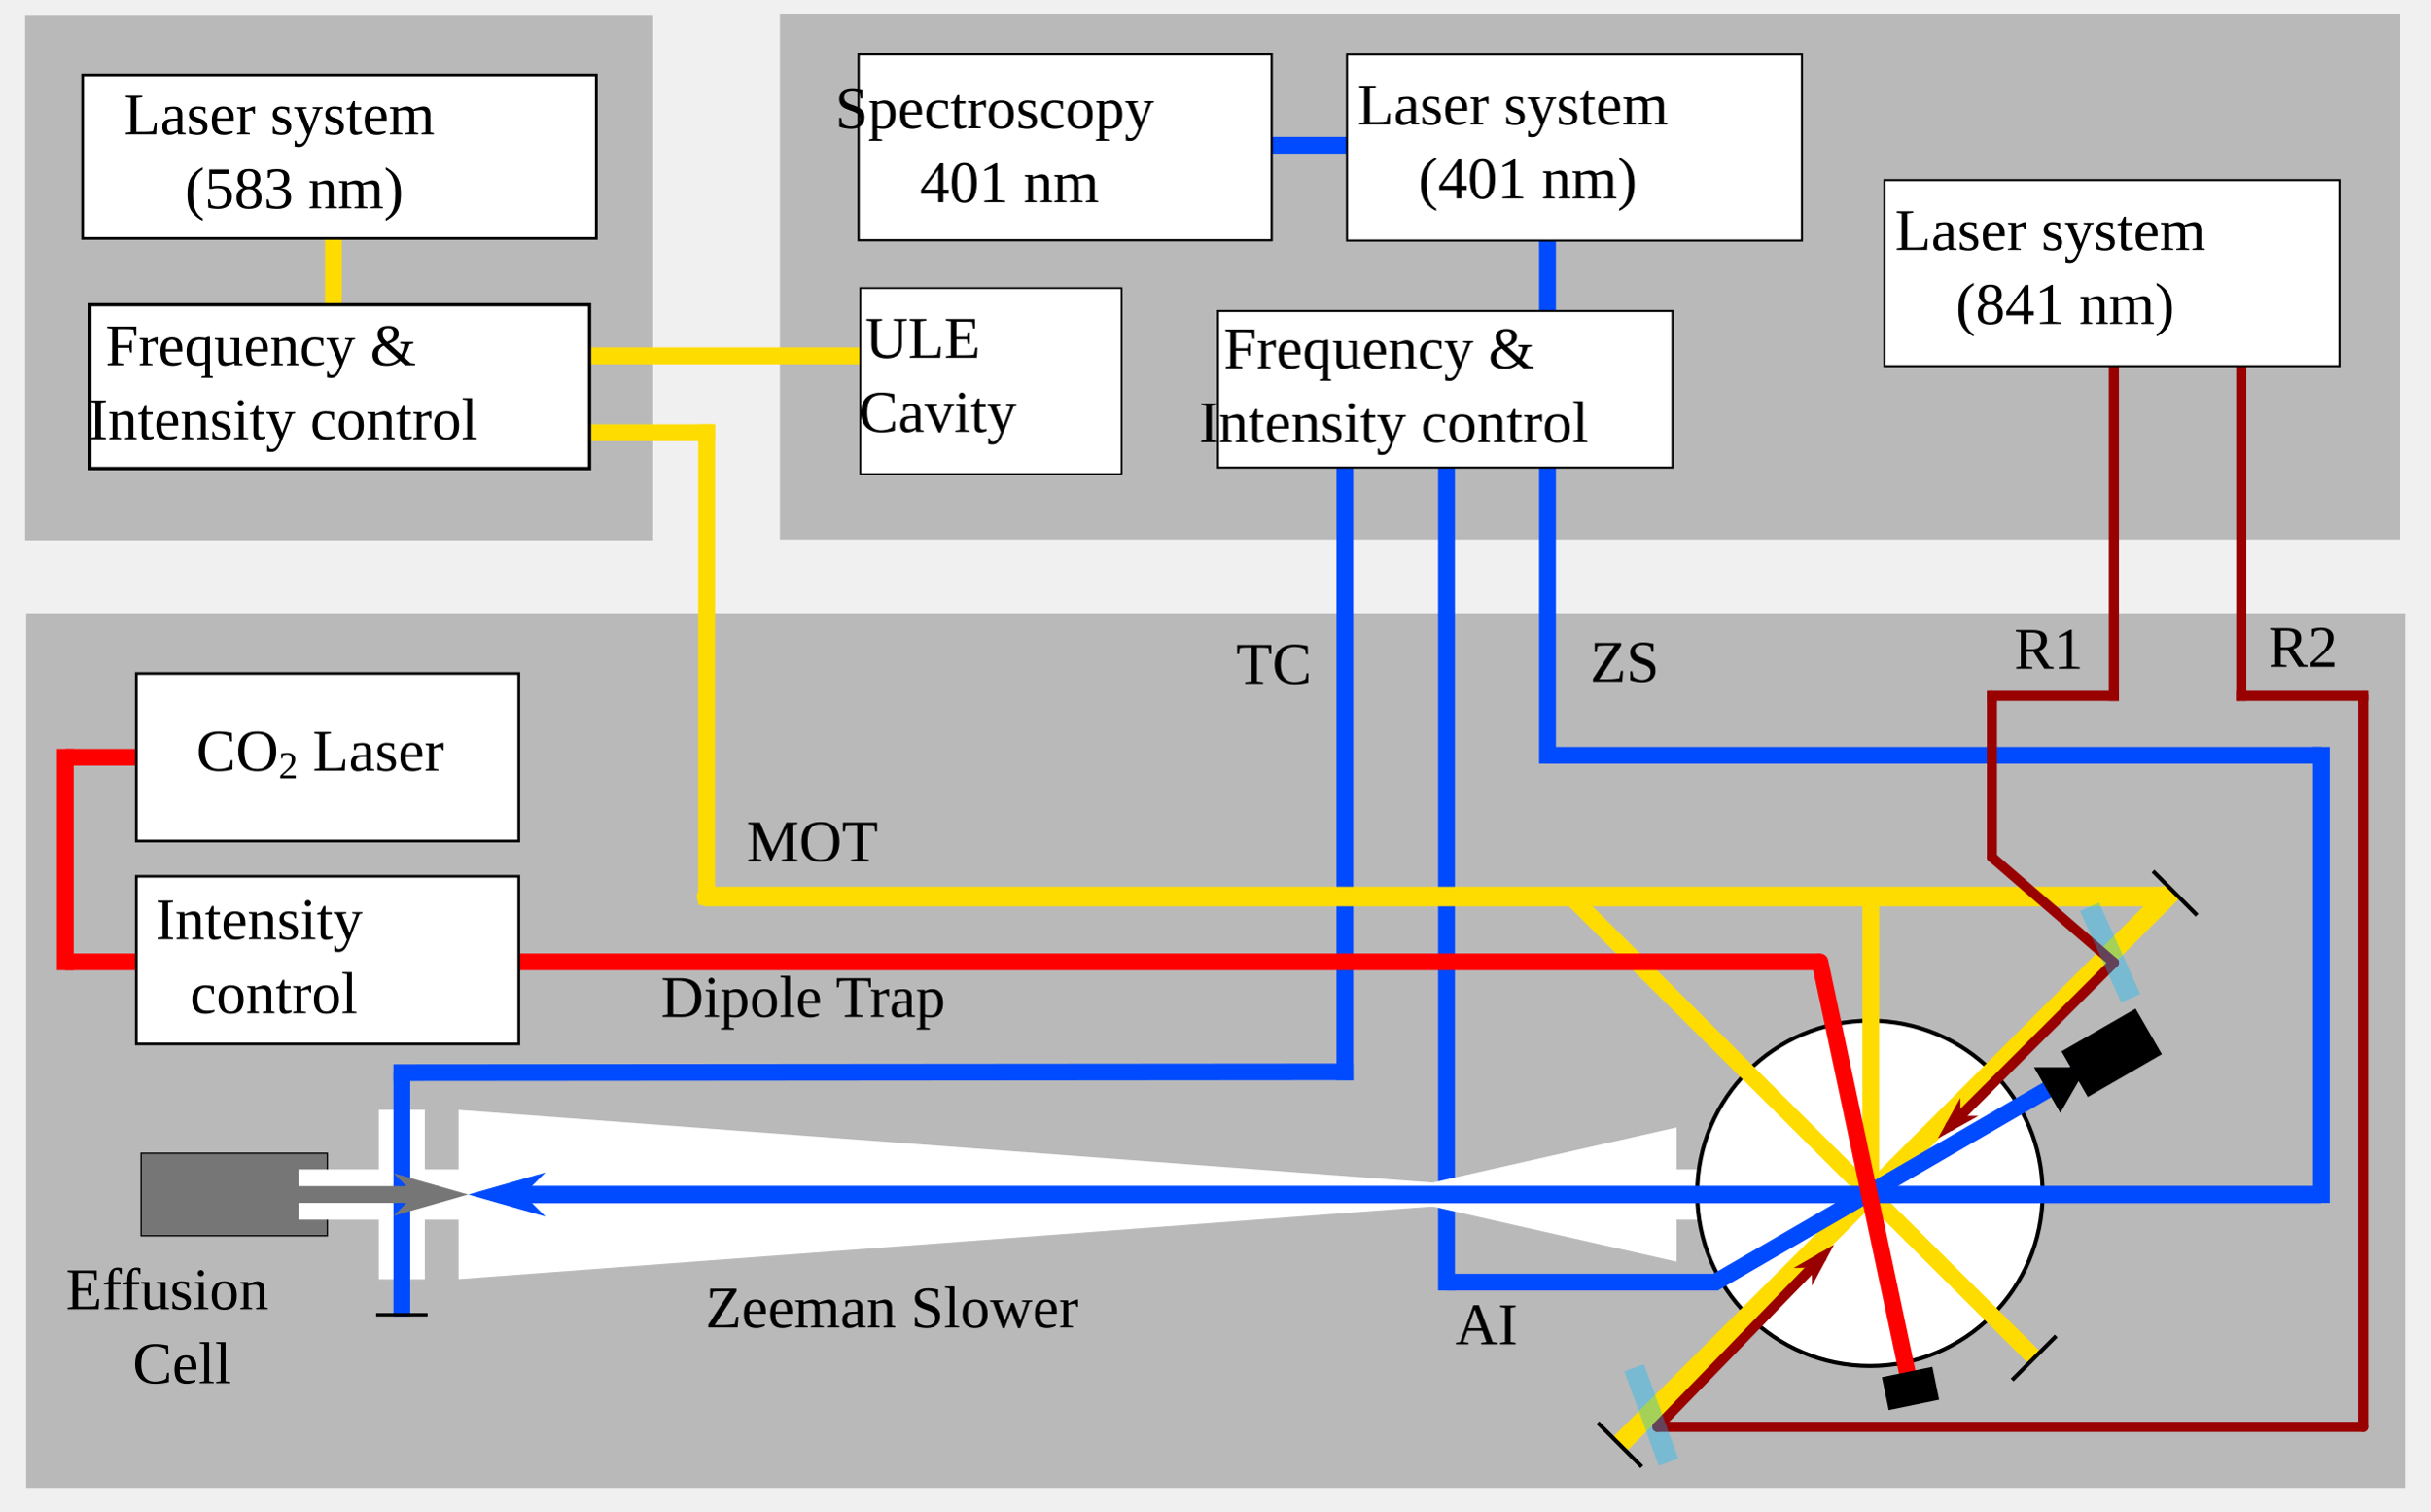
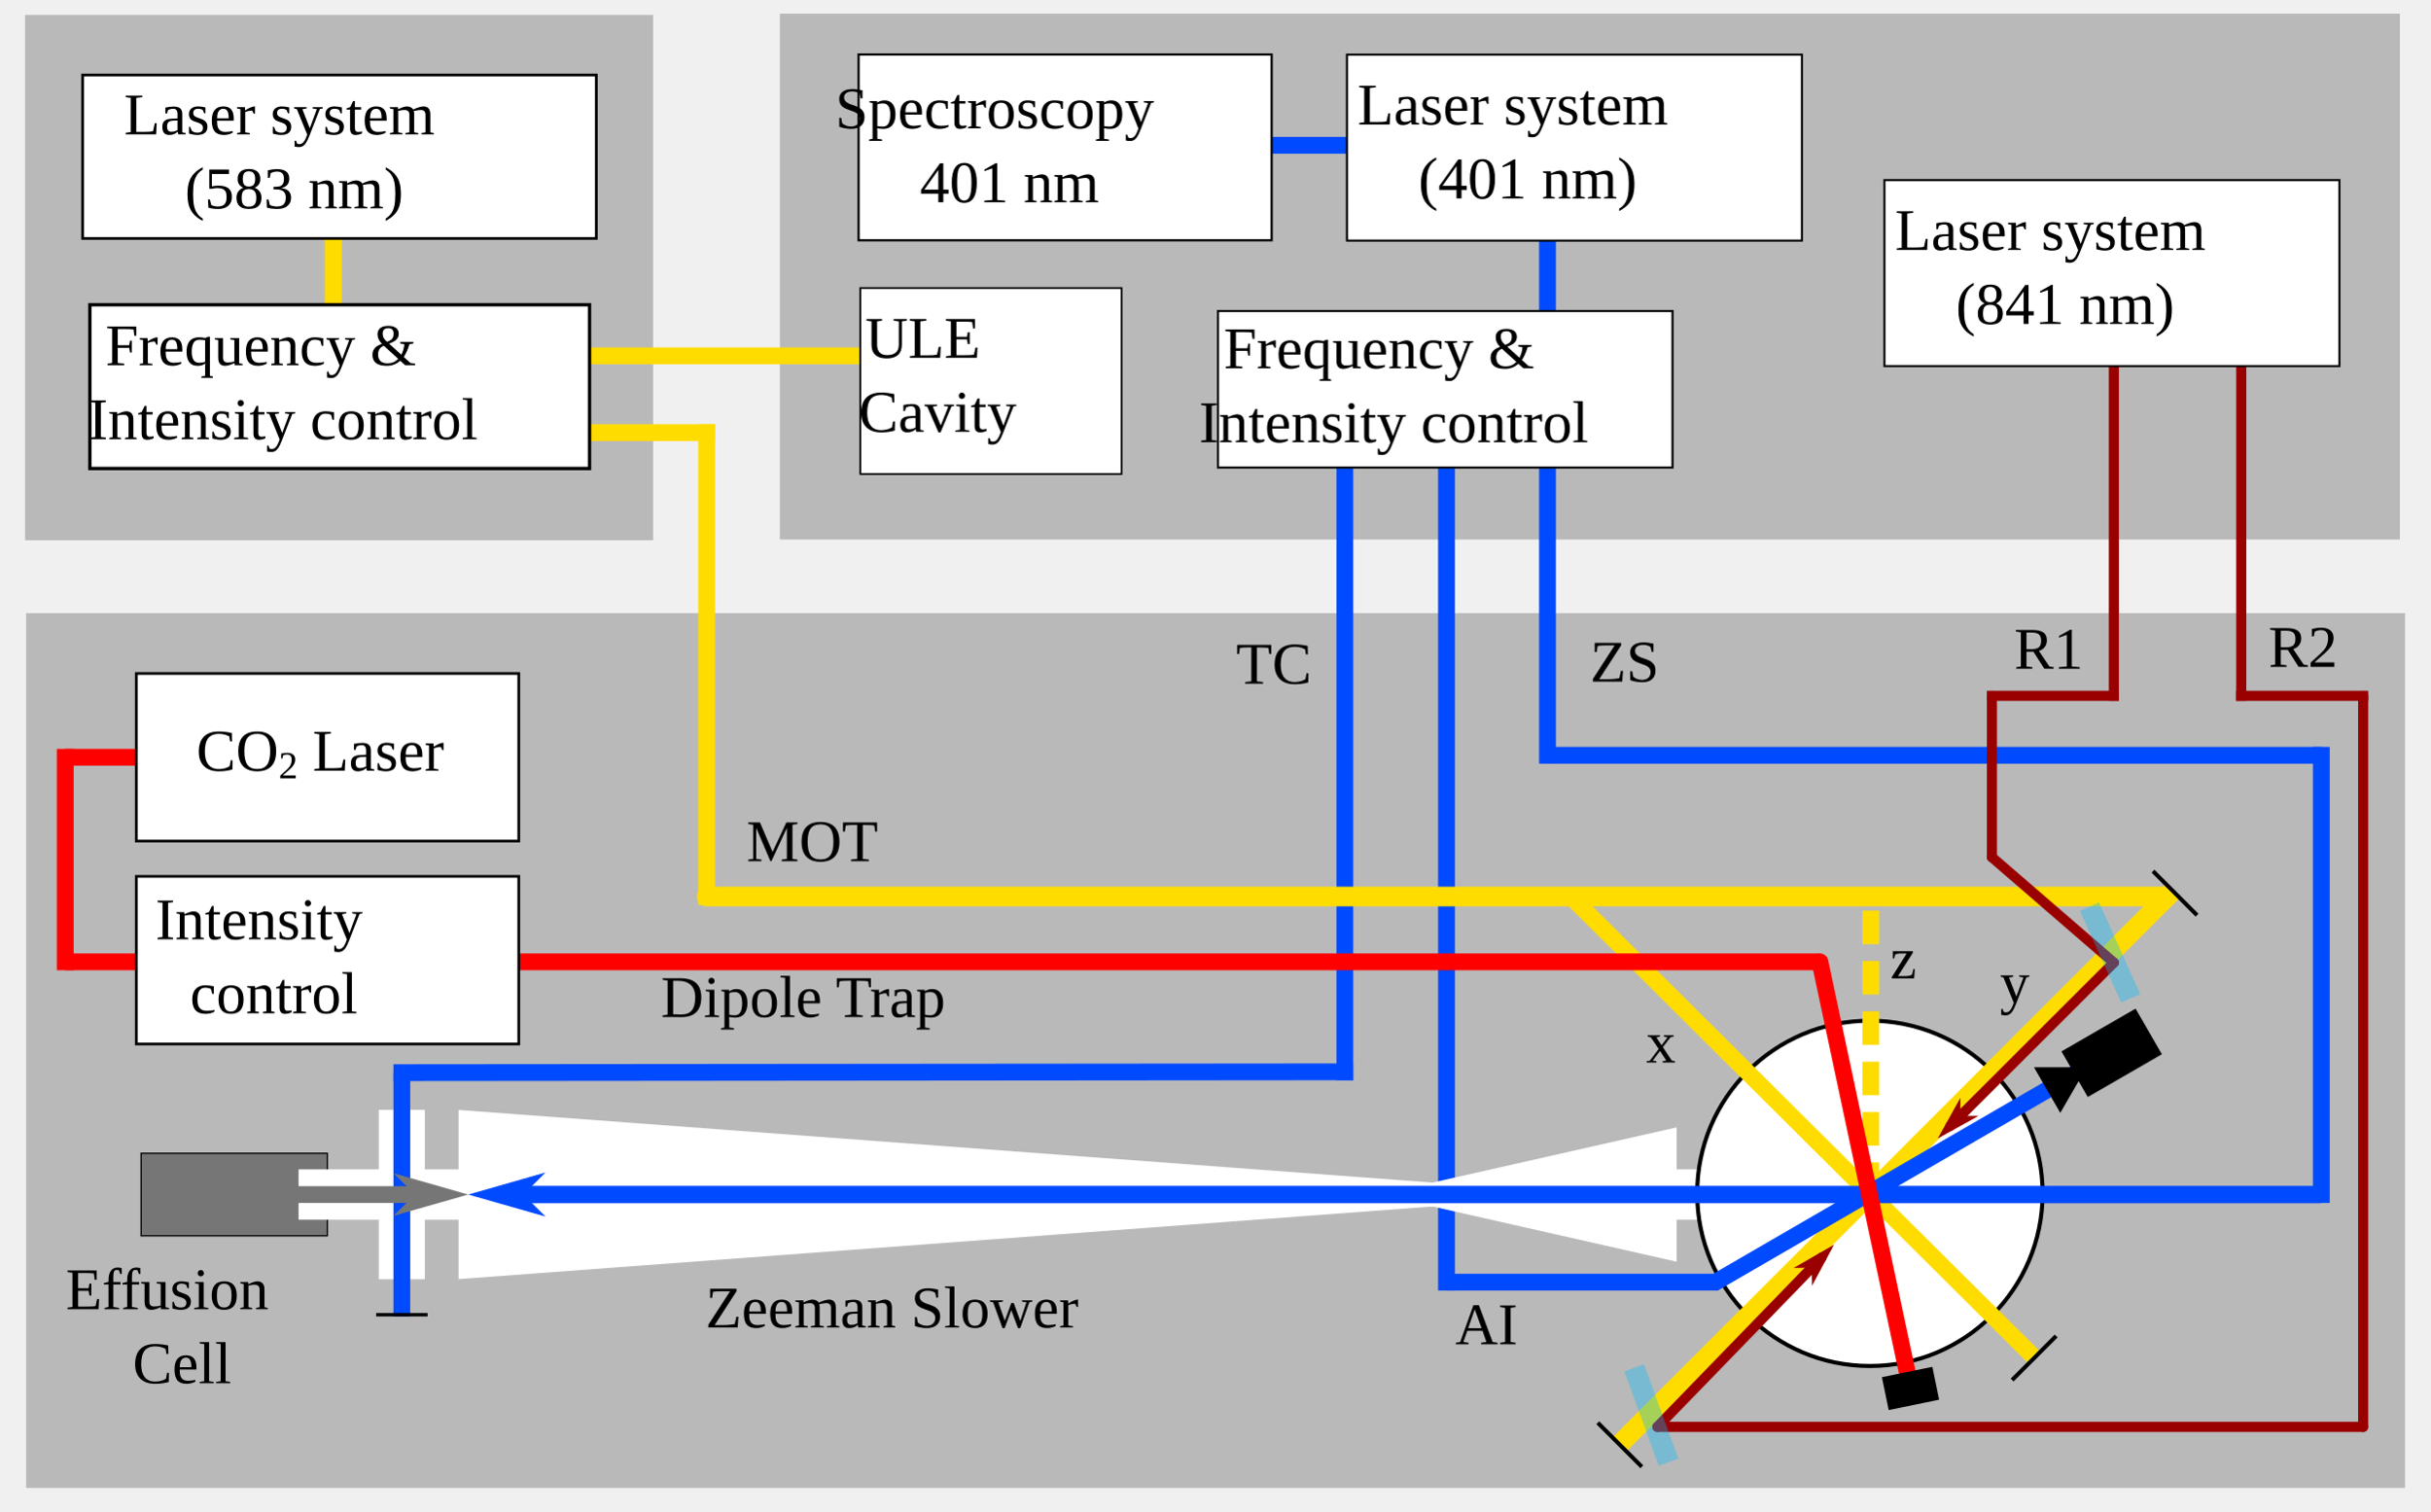
<svg xmlns="http://www.w3.org/2000/svg" version="1.1" id="svg2" viewBox="0 0 564.482 351.25" height="281pt" width="451.586pt">
  <defs id="defs4">
    <marker orient="auto" refY="0" refX="0" id="marker2051" style="overflow:visible">
      <path id="path2049" d="M 0,0 5,-5 -12.5,0 5,5 0,0 Z" style="fill:#990000;fill-opacity:1;fill-rule:evenodd;stroke:#990000;stroke-width:1pt;stroke-opacity:1" transform="matrix(-0.2,0,0,-0.2,-1.2,0)" />
    </marker>
    <marker orient="auto" refY="0" refX="0" id="Arrow1Send" style="overflow:visible">
      <path id="path4999" d="M 0,0 5,-5 -12.5,0 5,5 0,0 Z" style="fill:#767676;fill-opacity:1;fill-rule:evenodd;stroke:#767676;stroke-width:1pt;stroke-opacity:1" transform="matrix(-0.2,0,0,-0.2,-1.2,0)" />
    </marker>
    <marker style="overflow:visible" id="Arrow1Sstart" refX="0" refY="0" orient="auto">
      <path transform="matrix(0.2,0,0,0.2,1.2,0)" style="fill:#004aff;fill-opacity:1;fill-rule:evenodd;stroke:#004aff;stroke-width:1pt;stroke-opacity:1" d="M 0,0 5,-5 -12.5,0 5,5 0,0 Z" id="path4996" />
    </marker>
    <marker orient="auto" refY="0" refX="0" id="marker2051-5" style="overflow:visible">
      <path id="path2049-0" d="M 0,0 5,-5 -12.5,0 5,5 Z" style="fill:#990000;fill-opacity:1;fill-rule:evenodd;stroke:#990000;stroke-width:1pt;stroke-opacity:1" transform="matrix(-0.2,0,0,-0.2,-1.2,0)" />
    </marker>
  </defs>
  <g id="layer3">
    <rect style="opacity:1;fill:#b9b9b9;fill-opacity:1;fill-rule:nonzero;stroke:none;stroke-width:5.285;stroke-miterlimit:4;stroke-dasharray:none;stroke-dashoffset:0;stroke-opacity:1" id="rect4136" width="552.618" height="203.271" x="6.062" y="142.479" />
    <rect style="opacity:1;fill:#b9b9b9;fill-opacity:1;fill-rule:nonzero;stroke:none;stroke-width:4.55;stroke-miterlimit:4;stroke-dasharray:none;stroke-dashoffset:0;stroke-opacity:1" id="rect4138" width="376.323" height="122.19" x="181.164" y="3.172" />
    <rect style="opacity:1;fill:#b9b9b9;fill-opacity:1;fill-rule:nonzero;stroke:none;stroke-width:4.813;stroke-miterlimit:4;stroke-dasharray:none;stroke-dashoffset:0;stroke-opacity:1" id="rect4140" width="122.069" height="145.892" x="3.464" y="-151.711" transform="rotate(90)" />
    <rect y="271.72" x="376.645" height="11.703" width="46.537" id="rect4355-9" style="opacity:1;fill:#ffffff;fill-opacity:1;fill-rule:nonzero;stroke:none;stroke-width:0.318;stroke-miterlimit:4;stroke-dasharray:none;stroke-dashoffset:0;stroke-opacity:1" />
    <path id="path4948-7-9" d="m 336.013,793.109 -4e-5,205.934" style="fill:none;fill-rule:evenodd;stroke:#004aff;stroke-width:3.901;stroke-linecap:square;stroke-linejoin:miter;stroke-miterlimit:4;stroke-dasharray:none;stroke-opacity:1" transform="translate(0,-701.1122)" />
    <path style="opacity:1;fill:#ffffff;fill-opacity:1;fill-rule:nonzero;stroke:none;stroke-width:0.594;stroke-miterlimit:4;stroke-dasharray:none;stroke-dashoffset:0;stroke-opacity:1;paint-order:normal" id="path4349-8" d="m 234.52,976.031 -32.77,18.92 -32.77,18.92 0,-37.839 0,-37.839 32.77,18.92 z" transform="matrix(-1.052543,0,0,-0.4124217,567.3329,680.1093)" />
    <path id="path4948-7-2" d="M 312.399,787.906 V 950.165" style="fill:none;fill-rule:evenodd;stroke:#004aff;stroke-width:3.901;stroke-linecap:square;stroke-linejoin:miter;stroke-miterlimit:4;stroke-dasharray:none;stroke-opacity:1" transform="translate(0,-701.1122)" />
    <circle style="opacity:1;fill:#ffffff;fill-opacity:1;fill-rule:nonzero;stroke:#000000;stroke-width:0.944;stroke-miterlimit:4;stroke-dasharray:none;stroke-dashoffset:0;stroke-opacity:1" id="path4347" cx="434.372" cy="978.406" r="40.117" transform="translate(0,-701.1122)" />
    <path style="fill:none;fill-rule:evenodd;stroke:#ffdc00;stroke-width:3.901;stroke-linecap:butt;stroke-linejoin:miter;stroke-miterlimit:4;stroke-dasharray:none;stroke-opacity:1" d="M 472.704,1016.7 364.894,909.435" id="path4894" transform="translate(0,-701.1122)" />
    <path id="path4902" d="M 377.702,334.139 503.202,208.558" style="fill:none;fill-rule:evenodd;stroke:#ffdc00;stroke-width:4.567;stroke-linecap:square;stroke-linejoin:miter;stroke-miterlimit:4;stroke-dasharray:none;stroke-opacity:1" />
-     <path id="path4954" d="M 434.588,979.022 V 909.435" style="fill:none;fill-rule:evenodd;stroke:#ffdc00;stroke-width:3.901;stroke-linecap:butt;stroke-linejoin:miter;stroke-miterlimit:4;stroke-dasharray:none;stroke-opacity:1" transform="translate(0,-701.1122)" />
+     <path id="path4954" d="M 434.588,979.022 V 909.435" style="fill:none;fill-rule:evenodd;stroke:#ffdc00;stroke-width:3.901;stroke-linecap:butt;stroke-linejoin:miter;stroke-miterlimit:4;stroke-dasharray:7.802,3.901;stroke-opacity:1;stroke-dashoffset:0" transform="translate(0,-701.1122)" />
  </g>
  <g id="layer1" transform="translate(0,-701.1122)">
    <rect y="969.095" x="32.781" height="19.178" width="43.251" id="rect4353" style="opacity:1;fill:#767676;fill-opacity:1;fill-rule:nonzero;stroke:#000000;stroke-width:0.306;stroke-miterlimit:4;stroke-dasharray:none;stroke-dashoffset:0;stroke-opacity:1" />
    <path id="path4874" d="M 77.438,783.8 V 740.783" style="fill:none;fill-rule:evenodd;stroke:#ffdc00;stroke-width:3.901;stroke-linecap:butt;stroke-linejoin:miter;stroke-miterlimit:4;stroke-dasharray:none;stroke-opacity:1" />
    <rect y="959.008" x="87.995" height="39.353" width="10.696" id="rect4357" style="opacity:1;fill:#ffffff;fill-opacity:1;fill-rule:nonzero;stroke:none;stroke-width:0.28;stroke-miterlimit:4;stroke-dasharray:none;stroke-dashoffset:0;stroke-opacity:1" />
    <rect y="972.833" x="69.357" height="11.703" width="46.537" id="rect4355" style="opacity:1;fill:#ffffff;fill-opacity:1;fill-rule:nonzero;stroke:none;stroke-width:0.318;stroke-miterlimit:4;stroke-dasharray:none;stroke-dashoffset:0;stroke-opacity:1" />
    <path style="opacity:1;fill:#ffffff;fill-opacity:1;fill-rule:nonzero;stroke:none;stroke-width:0.594;stroke-miterlimit:4;stroke-dasharray:none;stroke-dashoffset:0;stroke-opacity:1" id="path4349" d="m 234.52,976.031 -32.77,18.92 -32.77,18.92 0,-37.839 0,-37.839 32.77,18.92 z" transform="matrix(4.020284,0,0,0.5195182,-572.8324,471.6187)" />
    <path style="fill:none;fill-rule:evenodd;stroke:#ffdc00;stroke-width:4.567;stroke-linecap:round;stroke-linejoin:miter;stroke-miterlimit:4;stroke-dasharray:none;stroke-opacity:1" d="m 503.438,909.435 -339.289,1.8e-4" id="path4886" />
    <path style="fill:none;fill-rule:evenodd;stroke:#004aff;stroke-width:4.035;stroke-linecap:butt;stroke-linejoin:miter;stroke-miterlimit:4;stroke-dasharray:none;stroke-opacity:1;marker-start:url(#Arrow1Sstart);paint-order:normal" d="M 115.988,978.685 H 539.235" id="path4950" />
    <path style="fill:none;fill-rule:evenodd;stroke:#004aff;stroke-width:3.901;stroke-linecap:butt;stroke-linejoin:miter;stroke-miterlimit:4;stroke-dasharray:none;stroke-opacity:1" d="M 359.476,876.616 H 539.235" id="path4952" />
    <path style="fill:none;fill-rule:evenodd;stroke:#004aff;stroke-width:3.901;stroke-linecap:butt;stroke-linejoin:miter;stroke-miterlimit:4;stroke-dasharray:none;stroke-opacity:1" d="M 482.289,950.444 398.042,999.318" id="path4966" />
    <path style="fill:none;fill-rule:evenodd;stroke:#004aff;stroke-width:3.901;stroke-linecap:butt;stroke-linejoin:miter;stroke-miterlimit:4;stroke-dasharray:none;stroke-opacity:1" d="M 399.119,999.043 H 336.013" id="path4968" />
    <g transform="matrix(0.5298828,-0.305928,0.305928,0.5298828,-91.97912,669.4427)" id="g4976">
      <rect style="opacity:1;fill:#000000;fill-opacity:1;fill-rule:nonzero;stroke:#000000;stroke-width:5.593;stroke-miterlimit:4;stroke-dasharray:none;stroke-dashoffset:0;stroke-opacity:1" id="rect4972" width="26.894" height="14.407" x="585.254" y="859.909" />
      <path style="opacity:1;fill:#000000;fill-opacity:1;fill-rule:nonzero;stroke:#000000;stroke-width:4.532;stroke-miterlimit:4;stroke-dasharray:none;stroke-dashoffset:0;stroke-opacity:1" id="path4974" d="m 583.186,867.113 -5.261,3.038 -5.261,3.038 v -6.075 -6.075 l 5.261,3.038 z" />
    </g>
    <path style="fill:none;fill-rule:evenodd;stroke:#ff0000;stroke-width:3.901;stroke-linecap:square;stroke-linejoin:miter;stroke-miterlimit:4;stroke-dasharray:none;stroke-opacity:1" d="m 15.161,877.076 v 47.538" id="path5244" />
    <path id="path5246" d="M 72.018,877.076 H 15.161" style="fill:none;fill-rule:evenodd;stroke:#ff0000;stroke-width:3.901;stroke-linecap:butt;stroke-linejoin:miter;stroke-miterlimit:4;stroke-dasharray:none;stroke-opacity:1" />
    <path style="fill:none;fill-rule:evenodd;stroke:#004aff;stroke-width:3.901;stroke-linecap:square;stroke-linejoin:miter;stroke-miterlimit:4;stroke-dasharray:none;stroke-opacity:1" d="M 312.399,950.165 93.344,950.361" id="path5635" />
    <path style="fill:none;fill-rule:evenodd;stroke:#004aff;stroke-width:3.901;stroke-linecap:butt;stroke-linejoin:miter;stroke-miterlimit:4;stroke-dasharray:none;stroke-opacity:1" d="m 93.344,950.361 v 56.643" id="path5637" />
    <path style="fill:#767676;fill-opacity:1;fill-rule:evenodd;stroke:#767676;stroke-width:3.901;stroke-linecap:butt;stroke-linejoin:miter;stroke-miterlimit:4;stroke-dasharray:none;stroke-opacity:1;marker-end:url(#Arrow1Send)" d="M 68.628,978.684 H 101.785" id="path5639" />
    <path style="fill:none;fill-rule:evenodd;stroke:#000000;stroke-width:0.78px;stroke-linecap:butt;stroke-linejoin:miter;stroke-opacity:1" d="m 87.363,1006.612 h 11.96" id="path5643" />
    <path style="fill:none;fill-rule:evenodd;stroke:#ffdc00;stroke-width:3.901;stroke-linecap:butt;stroke-linejoin:miter;stroke-miterlimit:4;stroke-dasharray:none;stroke-opacity:1" d="M 245.747,783.8 H 77.438" id="path4886-6" />
    <path style="fill:none;fill-rule:evenodd;stroke:#ffdc00;stroke-width:3.901;stroke-linecap:square;stroke-linejoin:miter;stroke-miterlimit:4;stroke-dasharray:none;stroke-opacity:1" d="M 164.148,801.642 H 79.091" id="path4886-6-1" />
    <path style="fill:none;fill-rule:evenodd;stroke:#ffdc00;stroke-width:3.901;stroke-linecap:square;stroke-linejoin:miter;stroke-miterlimit:4;stroke-dasharray:none;stroke-opacity:1" d="m 164.148,909.435 -2.5e-4,-107.793" id="path4888-8" />
    <path id="path4948-7" d="m 359.476,787.906 v 88.71" style="fill:none;fill-rule:evenodd;stroke:#004aff;stroke-width:3.901;stroke-linecap:square;stroke-linejoin:miter;stroke-miterlimit:4;stroke-dasharray:none;stroke-opacity:1" />
    <text xml:space="preserve" style="font-size:13.75px;line-height:1.25;font-family:'Times New Roman';-inkscape-font-specification:'Times New Roman, ';stroke-width:0.938" x="338.045" y="1013.475" id="text1476">
      <tspan id="tspan1474" x="338.045" y="1013.475" style="font-size:13.75px;stroke-width:0.938">AI</tspan>
    </text>
    <text xml:space="preserve" style="font-size:13.75px;line-height:1.25;font-family:'Times New Roman';-inkscape-font-specification:'Times New Roman, ';stroke-width:0.938" x="287.133" y="859.962" id="text1510">
      <tspan id="tspan1508" x="287.133" y="859.962" style="font-size:13.75px;stroke-width:0.938">TC</tspan>
    </text>
    <text xml:space="preserve" style="font-size:13.75px;line-height:1.25;font-family:'Times New Roman';-inkscape-font-specification:'Times New Roman, ';stroke-width:0.938" x="369.373" y="859.498" id="text1510-0">
      <tspan id="tspan1508-2" x="369.373" y="859.498" style="font-size:13.75px;stroke-width:0.938">ZS</tspan>
    </text>
    <path id="path4948-7-3" d="m 359.476,734.098 v 53.808" style="fill:none;fill-rule:evenodd;stroke:#004aff;stroke-width:3.901;stroke-linecap:square;stroke-linejoin:miter;stroke-miterlimit:4;stroke-dasharray:none;stroke-opacity:1" />
    <path style="fill:none;fill-rule:evenodd;stroke:#ff0000;stroke-width:3.9;stroke-linecap:round;stroke-linejoin:miter;stroke-miterlimit:4;stroke-dasharray:none;stroke-opacity:1" d="M 443.898,1023.953 422.766,924.614" id="path5244-7" />
    <text xml:space="preserve" style="font-size:13.75px;line-height:1.25;font-family:'Times New Roman';-inkscape-font-specification:'Times New Roman, ';stroke-width:0.938" x="173.409" y="901.223" id="text1476-5">
      <tspan id="tspan1474-9" x="173.409" y="901.223" style="font-size:13.75px;stroke-width:0.938">MOT</tspan>
    </text>
    <path id="path4948-7-22" d="m 539.235,876.616 0,102.069" style="fill:none;fill-rule:evenodd;stroke:#004aff;stroke-width:3.901;stroke-linecap:square;stroke-linejoin:miter;stroke-miterlimit:4;stroke-dasharray:none;stroke-opacity:1" />
    <path style="fill:none;fill-rule:evenodd;stroke:#990000;stroke-width:2.344;stroke-linecap:square;stroke-linejoin:miter;stroke-miterlimit:4;stroke-dasharray:none;stroke-opacity:1" d="m 491.038,785.18 v 77.612" id="path5244-4" />
    <path style="fill:#800000;fill-rule:evenodd;stroke:#990000;stroke-width:2.344;stroke-linecap:square;stroke-linejoin:miter;stroke-miterlimit:4;stroke-dasharray:none;stroke-opacity:1" d="m 520.629,775.713 v 87.08" id="path5244-4-7" />
    <path style="fill:#800000;fill-rule:evenodd;stroke:#990000;stroke-width:2.344;stroke-linecap:round;stroke-linejoin:miter;stroke-miterlimit:4;stroke-dasharray:none;stroke-opacity:1" d="M 384.996,1032.662 H 548.954" id="path5244-4-8" />
    <path style="fill:none;fill-rule:evenodd;stroke:#990000;stroke-width:2.344;stroke-linecap:round;stroke-linejoin:miter;stroke-miterlimit:4;stroke-dasharray:none;stroke-opacity:1;marker-end:url(#marker2051)" d="m 384.996,1032.662 38.138,-39.322" id="path5244-4-8-4" />
    <path style="fill:none;fill-rule:evenodd;stroke:#990000;stroke-width:2.344;stroke-linecap:round;stroke-linejoin:miter;stroke-miterlimit:4;stroke-dasharray:none;stroke-opacity:1;marker-end:url(#marker2051-5)" d="M 491.038,924.795 453.089,962.712" id="path5244-4-8-4-3" />
    <text xml:space="preserve" style="font-size:13.75px;line-height:1.25;font-family:'Times New Roman';-inkscape-font-specification:'Times New Roman, ';stroke-width:0.938" x="163.877" y="1009.576" id="text4990">
      <tspan id="tspan4988" x="163.877" y="1009.576" style="font-size:13.75px;stroke-width:0.938">Zeeman Slower</tspan>
    </text>
    <path style="fill:none;fill-rule:evenodd;stroke:#990000;stroke-width:2.344;stroke-linecap:round;stroke-linejoin:miter;stroke-miterlimit:4;stroke-dasharray:none;stroke-opacity:1" d="m 462.713,862.793 v 37.502" id="path5244-4-6" />
    <path style="fill:none;fill-rule:evenodd;stroke:#990000;stroke-width:2.344;stroke-linecap:square;stroke-linejoin:miter;stroke-miterlimit:4;stroke-dasharray:none;stroke-opacity:1" d="M 491.038,862.793 H 462.713" id="path5244-4-6-1" />
    <path style="fill:none;fill-rule:evenodd;stroke:#990000;stroke-width:2.344;stroke-linecap:round;stroke-linejoin:miter;stroke-miterlimit:4;stroke-dasharray:none;stroke-opacity:1" d="m 462.713,900.295 28.325,24.5" id="path5244-4-6-0" />
    <text xml:space="preserve" style="font-size:13.75px;line-height:1.25;font-family:'Times New Roman';-inkscape-font-specification:'Times New Roman, ';stroke-width:0.938" x="467.89" y="856.5" id="text1510-0-6">
      <tspan id="tspan1508-2-3" x="467.89" y="856.5" style="font-size:13.75px;stroke-width:0.938">R1</tspan>
    </text>
    <text xml:space="preserve" style="font-size:13.75px;line-height:1.25;font-family:'Times New Roman';-inkscape-font-specification:'Times New Roman, ';stroke-width:0.938" x="526.965" y="856.065" id="text1510-0-6-2">
      <tspan x="526.965" y="856.065" style="font-size:13.75px;stroke-width:0.938" id="tspan5073">R2</tspan>
    </text>
    <path style="fill:none;fill-rule:evenodd;stroke:#990000;stroke-width:2.344;stroke-linecap:square;stroke-linejoin:miter;stroke-miterlimit:4;stroke-dasharray:none;stroke-opacity:1" d="M 548.954,862.793 H 520.629" id="path5244-4-6-1-6" />
    <path style="fill:#800000;fill-rule:evenodd;stroke:#990000;stroke-width:2.344;stroke-linecap:round;stroke-linejoin:miter;stroke-miterlimit:4;stroke-dasharray:none;stroke-opacity:1" d="M 548.954,862.793 V 1032.662" id="path5244-4-8-1" />
    <text xml:space="preserve" style="font-size:13.75px;line-height:1.25;font-family:'Times New Roman';-inkscape-font-specification:'Times New Roman, ';stroke-width:0.938" x="50.878" y="1005.336" id="text4990-5">
      <tspan id="tspan4988-5" x="50.878" y="1005.336" style="font-size:13.75px;text-align:center;text-anchor:middle;stroke-width:0.938">Effusion</tspan>
      <tspan x="50.878" y="1022.524" style="font-size:13.75px;text-align:center;text-anchor:middle;stroke-width:0.938" id="tspan5125">Cell</tspan>
    </text>
    <text xml:space="preserve" style="font-size:20px;line-height:1.25;font-family:'Times New Roman';-inkscape-font-specification:'Times New Roman, ';stroke-width:0.938" x="153.524" y="937.42" id="text5129">
      <tspan id="tspan5127" x="153.524" y="937.42" style="font-size:13.75px;stroke-width:0.938">Dipole Trap</tspan>
+     </text>
+     <text xml:space="preserve" style="font-size:13.75px;line-height:1.25;font-family:'Times New Roman';-inkscape-font-specification:'Times New Roman, ';stroke-width:0.938" x="382.388" y="948.002" id="text1510-3">
+       <tspan id="tspan1508-6" x="382.388" y="948.002" style="font-size:13.75px;stroke-width:0.938">x</tspan>
+     </text>
+     <text xml:space="preserve" style="font-size:13.75px;line-height:1.25;font-family:'Times New Roman';-inkscape-font-specification:'Times New Roman, ';stroke-width:0.938" x="464.582" y="934.076" id="text1510-3-7">
+       <tspan id="tspan1508-6-5" x="464.582" y="934.076" style="font-size:13.75px;stroke-width:0.938">y</tspan>
+     </text>
+     <text xml:space="preserve" style="font-size:13.75px;line-height:1.25;font-family:'Times New Roman';-inkscape-font-specification:'Times New Roman, ';stroke-width:0.938" x="439.085" y="928.454" id="text1510-3-3">
+       <tspan id="tspan1508-6-56" x="439.085" y="928.454" style="font-size:13.75px;stroke-width:0.938">z</tspan>
    </text>
  </g>
  <g id="layer2">
    <path id="path4962-3" d="M 379.432,33.758 H 247.068" style="fill:none;fill-rule:evenodd;stroke:#004aff;stroke-width:3.901;stroke-linecap:butt;stroke-linejoin:miter;stroke-miterlimit:4;stroke-dasharray:none;stroke-opacity:1" />
    <rect style="opacity:1;fill:#ffffff;fill-opacity:1;fill-rule:nonzero;stroke:#000000;stroke-width:0.476;stroke-miterlimit:4;stroke-dasharray:none;stroke-dashoffset:0;stroke-opacity:1" id="rect4169" width="105.687" height="43.211" x="312.893" y="12.695" />
    <rect style="opacity:1;fill:#ffffff;fill-opacity:1;fill-rule:nonzero;stroke:#000000;stroke-width:0.407;stroke-miterlimit:4;stroke-dasharray:none;stroke-dashoffset:0;stroke-opacity:1" id="rect4171" width="43.201" height="60.685" x="66.934" y="-260.528" transform="rotate(90)" />
    <rect style="opacity:1;fill:#ffffff;fill-opacity:1;fill-rule:nonzero;stroke:#000000;stroke-width:0.492;stroke-miterlimit:4;stroke-dasharray:none;stroke-dashoffset:0;stroke-opacity:1" id="rect4175" width="105.587" height="36.372" x="282.934" y="72.265" />
    <rect style="opacity:1;fill:#ffffff;fill-opacity:1;fill-rule:nonzero;stroke:#000000;stroke-width:0.512;stroke-miterlimit:4;stroke-dasharray:none;stroke-dashoffset:0;stroke-opacity:1" id="rect4173" width="43.175" height="95.962" x="12.662" y="-295.406" transform="rotate(90)" />
    <g id="g7749-3-3" transform="rotate(90,164.5682,145.9895)">
      <text xml:space="preserve" style="font-size:13.75px;line-height:1.25;font-family:'Times New Roman';-inkscape-font-specification:'Times New Roman, ';stroke-width:0.938" x="-80.718" y="101.719" id="text309-6-5" transform="rotate(-90)">
        <tspan x="-80.718" y="101.719" style="font-size:13.75px;text-align:center;text-anchor:middle;stroke-width:0.938" id="tspan361-2">ULE</tspan>
        <tspan x="-80.718" y="118.906" style="font-size:13.75px;text-align:center;text-anchor:middle;stroke-width:0.938" id="tspan1457">Cavity</tspan>
      </text>
    </g>
    <g id="g7749-3-3-9" transform="rotate(90,191.2477,118.3958)">
      <text xml:space="preserve" style="font-size:13.75px;line-height:1.25;font-family:'Times New Roman';-inkscape-font-specification:'Times New Roman, ';stroke-width:0.938" x="-63.111" y="102.653" id="text309-6-5-1" transform="rotate(-90)">
        <tspan x="-63.111" y="102.653" style="font-size:13.75px;text-align:center;text-anchor:middle;stroke-width:0.938" id="tspan412">Spectroscopy</tspan>
        <tspan x="-63.111" y="119.841" style="font-size:13.75px;text-align:center;text-anchor:middle;stroke-width:0.938" id="tspan416">401 nm</tspan>
      </text>
    </g>
    <g id="g7749-3-3-7" transform="rotate(90,251.5453,177.3998)">
      <text xml:space="preserve" style="font-size:13.75px;line-height:1.25;font-family:'Times New Roman';-inkscape-font-specification:'Times New Roman, ';stroke-width:0.938" x="-62.033" y="103.069" id="text309-6-5-0" transform="rotate(-90)">
        <tspan x="-62.033" y="103.069" style="font-size:13.75px;text-align:center;text-anchor:middle;stroke-width:0.938" id="tspan361-2-9">Laser system</tspan>
        <tspan x="-62.033" y="120.256" style="font-size:13.75px;text-align:center;text-anchor:middle;stroke-width:0.938" id="tspan439">(401 nm)</tspan>
      </text>
    </g>
    <rect y="156.491" x="31.662" height="38.946" width="88.846" id="rect5258" style="opacity:1;fill:#ffffff;fill-opacity:1;fill-rule:nonzero;stroke:#000000;stroke-width:0.626;stroke-miterlimit:4;stroke-dasharray:none;stroke-dashoffset:0;stroke-opacity:1" />
    <rect y="-138.515" x="718.537" height="119.32" width="37.969" id="rect4345" style="opacity:1;fill:#ffffff;fill-opacity:1;fill-rule:nonzero;stroke:#000000;stroke-width:0.632;stroke-miterlimit:4;stroke-dasharray:none;stroke-dashoffset:0;stroke-opacity:1" transform="rotate(90,350.5561,-350.5561)" />
    <rect style="opacity:1;fill:#ffffff;fill-opacity:1;fill-rule:nonzero;stroke:#000000;stroke-width:0.78;stroke-miterlimit:4;stroke-dasharray:none;stroke-dashoffset:0;stroke-opacity:1" id="rect4181" width="38.057" height="116.068" x="70.809" y="-136.94" transform="rotate(90)" />
    <g id="g7749" transform="rotate(90,82.55681,63.08019)">
      <text xml:space="preserve" style="font-size:13.75px;line-height:1.25;font-family:'Times New Roman';-inkscape-font-specification:'Times New Roman, ';text-align:center;text-anchor:middle;stroke-width:0.938" x="-67.862" y="104.334" id="text309" transform="rotate(-90)">
        <tspan id="tspan307" x="-67.862" y="104.334" style="font-size:13.75px;text-align:center;text-anchor:middle;stroke-width:0.938">Frequency &amp; </tspan>
        <tspan x="-67.862" y="121.522" style="font-size:13.75px;text-align:center;text-anchor:middle;stroke-width:0.938" id="tspan333">Intensity control</tspan>
      </text>
    </g>
    <g id="g7749-3" transform="rotate(90,115.2177,42.09395)">
      <text xml:space="preserve" style="font-size:13.75px;line-height:1.25;font-family:'Times New Roman';-inkscape-font-specification:'Times New Roman, ';stroke-width:0.938" x="-76.946" y="104.334" id="text309-6" transform="rotate(-90)">
        <tspan x="-76.946" y="104.334" style="font-size:13.75px;text-align:center;text-anchor:middle;stroke-width:0.938" id="tspan333-5">Laser system</tspan>
        <tspan x="-76.946" y="121.522" style="font-size:13.75px;text-align:center;text-anchor:middle;stroke-width:0.938" id="tspan361">(583 nm)</tspan>
      </text>
    </g>
    <g id="g7749-3-3-7-6" transform="rotate(90,197.7986,177.7289)">
      <text xml:space="preserve" style="font-size:13.75px;line-height:1.25;font-family:'Times New Roman';-inkscape-font-specification:'Times New Roman, ';stroke-width:0.938" x="-39.722" y="105.632" id="text309-6-5-0-0" transform="rotate(-90)">
        <tspan x="-39.722" y="105.632" style="font-size:13.75px;text-align:center;text-anchor:middle;stroke-width:0.938" id="tspan439-2">Frequency &amp;</tspan>
        <tspan x="-39.722" y="122.82" style="font-size:13.75px;text-align:center;text-anchor:middle;stroke-width:0.938" id="tspan575">Intensity control</tspan>
      </text>
    </g>
    <text xml:space="preserve" style="font-size:13.75px;line-height:1.25;font-family:'Times New Roman';-inkscape-font-specification:'Times New Roman, ';stroke-width:0.938" x="45.615" y="179.076" id="text1547">
      <tspan id="tspan1545" x="45.615" y="179.076" style="font-size:13.75px;stroke-width:0.938">CO<tspan style="font-size:65%;baseline-shift:sub" id="tspan1549">2</tspan> Laser</tspan>
    </text>
    <path id="path5252" d="m 437.95,323.834 11.714,-2.416" style="fill:none;fill-rule:evenodd;stroke:#000000;stroke-width:7.801;stroke-linecap:butt;stroke-linejoin:miter;stroke-miterlimit:4;stroke-dasharray:none;stroke-opacity:1" />
    <rect style="opacity:1;fill:#ffffff;fill-opacity:1;fill-rule:nonzero;stroke:#000000;stroke-width:0.476;stroke-miterlimit:4;stroke-dasharray:none;stroke-dashoffset:0;stroke-opacity:1" id="rect4169-7" width="105.687" height="43.211" x="437.745" y="41.85" />
    <g id="g7749-3-3-7-3" transform="rotate(90,299.3932,254.4034)">
      <text xml:space="preserve" style="font-size:13.75px;line-height:1.25;font-family:'Times New Roman';-inkscape-font-specification:'Times New Roman, ';stroke-width:0.938" x="-62.033" y="103.069" id="text309-6-5-0-6" transform="rotate(-90)">
        <tspan x="-62.033" y="103.069" style="font-size:13.75px;text-align:center;text-anchor:middle;stroke-width:0.938" id="tspan361-2-9-1">Laser system</tspan>
        <tspan x="-62.033" y="120.256" style="font-size:13.75px;text-align:center;text-anchor:middle;stroke-width:0.938" id="tspan439-29">(841 nm)</tspan>
      </text>
    </g>
    <path id="path5242" d="M 422.766,924.614 H 15.161" style="fill:none;fill-rule:evenodd;stroke:#ff0000;stroke-width:3.901;stroke-linecap:butt;stroke-linejoin:miter;stroke-miterlimit:4;stroke-dasharray:none;stroke-opacity:1" transform="translate(0,-701.1122)" />
    <path id="path4956" d="m 371.158,330.596 10.233,10.233" style="fill:none;fill-rule:evenodd;stroke:#000000;stroke-width:0.944px;stroke-linecap:butt;stroke-linejoin:miter;stroke-opacity:1" />
    <path style="fill:none;fill-rule:evenodd;stroke:#000000;stroke-width:0.944px;stroke-linecap:butt;stroke-linejoin:miter;stroke-opacity:1" d="m 467.408,1021.784 10.233,-10.233" id="path4958" transform="translate(0,-701.1122)" />
    <rect style="opacity:1;fill:#ffffff;fill-opacity:1;fill-rule:nonzero;stroke:#000000;stroke-width:0.626;stroke-miterlimit:4;stroke-dasharray:none;stroke-dashoffset:0;stroke-opacity:1" id="rect4183" width="88.846" height="38.946" x="31.662" y="203.64" />
    <text xml:space="preserve" style="font-size:13.75px;line-height:1.25;font-family:'Times New Roman';-inkscape-font-specification:'Times New Roman, ';stroke-width:0.938" x="72.195" y="218.255" id="text1553">
      <tspan id="tspan1551" x="72.195" y="218.255" style="font-size:13.75px;text-align:center;text-anchor:middle;stroke-width:0.938">Intensity</tspan>
      <tspan x="72.195" y="235.443" style="font-size:13.75px;text-align:center;text-anchor:middle;stroke-width:0.938" id="tspan1555">control</tspan>
    </text>
    <path id="path4956-1" d="m 500.137,202.429 10.233,10.233" style="fill:none;fill-rule:evenodd;stroke:#000000;stroke-width:0.944px;stroke-linecap:butt;stroke-linejoin:miter;stroke-opacity:1" />
    <rect style="opacity:0.35;fill:#00beff;fill-opacity:1;stroke:none;stroke-width:0;stroke-linecap:round;stroke-miterlimit:4;stroke-dasharray:none;stroke-dashoffset:7.705;stroke-opacity:1;paint-order:normal" id="rect1957" width="4.862" height="23.353" x="245.583" y="428.473" transform="rotate(-20)" ry="0" />
    <rect style="opacity:0.35;fill:#00beff;fill-opacity:1;stroke:none;stroke-width:0;stroke-linecap:round;stroke-miterlimit:4;stroke-dasharray:none;stroke-dashoffset:7.705;stroke-opacity:1;paint-order:normal" id="rect1957-9" width="4.862" height="23.353" x="-358.836" y="-414.462" transform="rotate(155.8053)" ry="0" />
  </g>
</svg>
